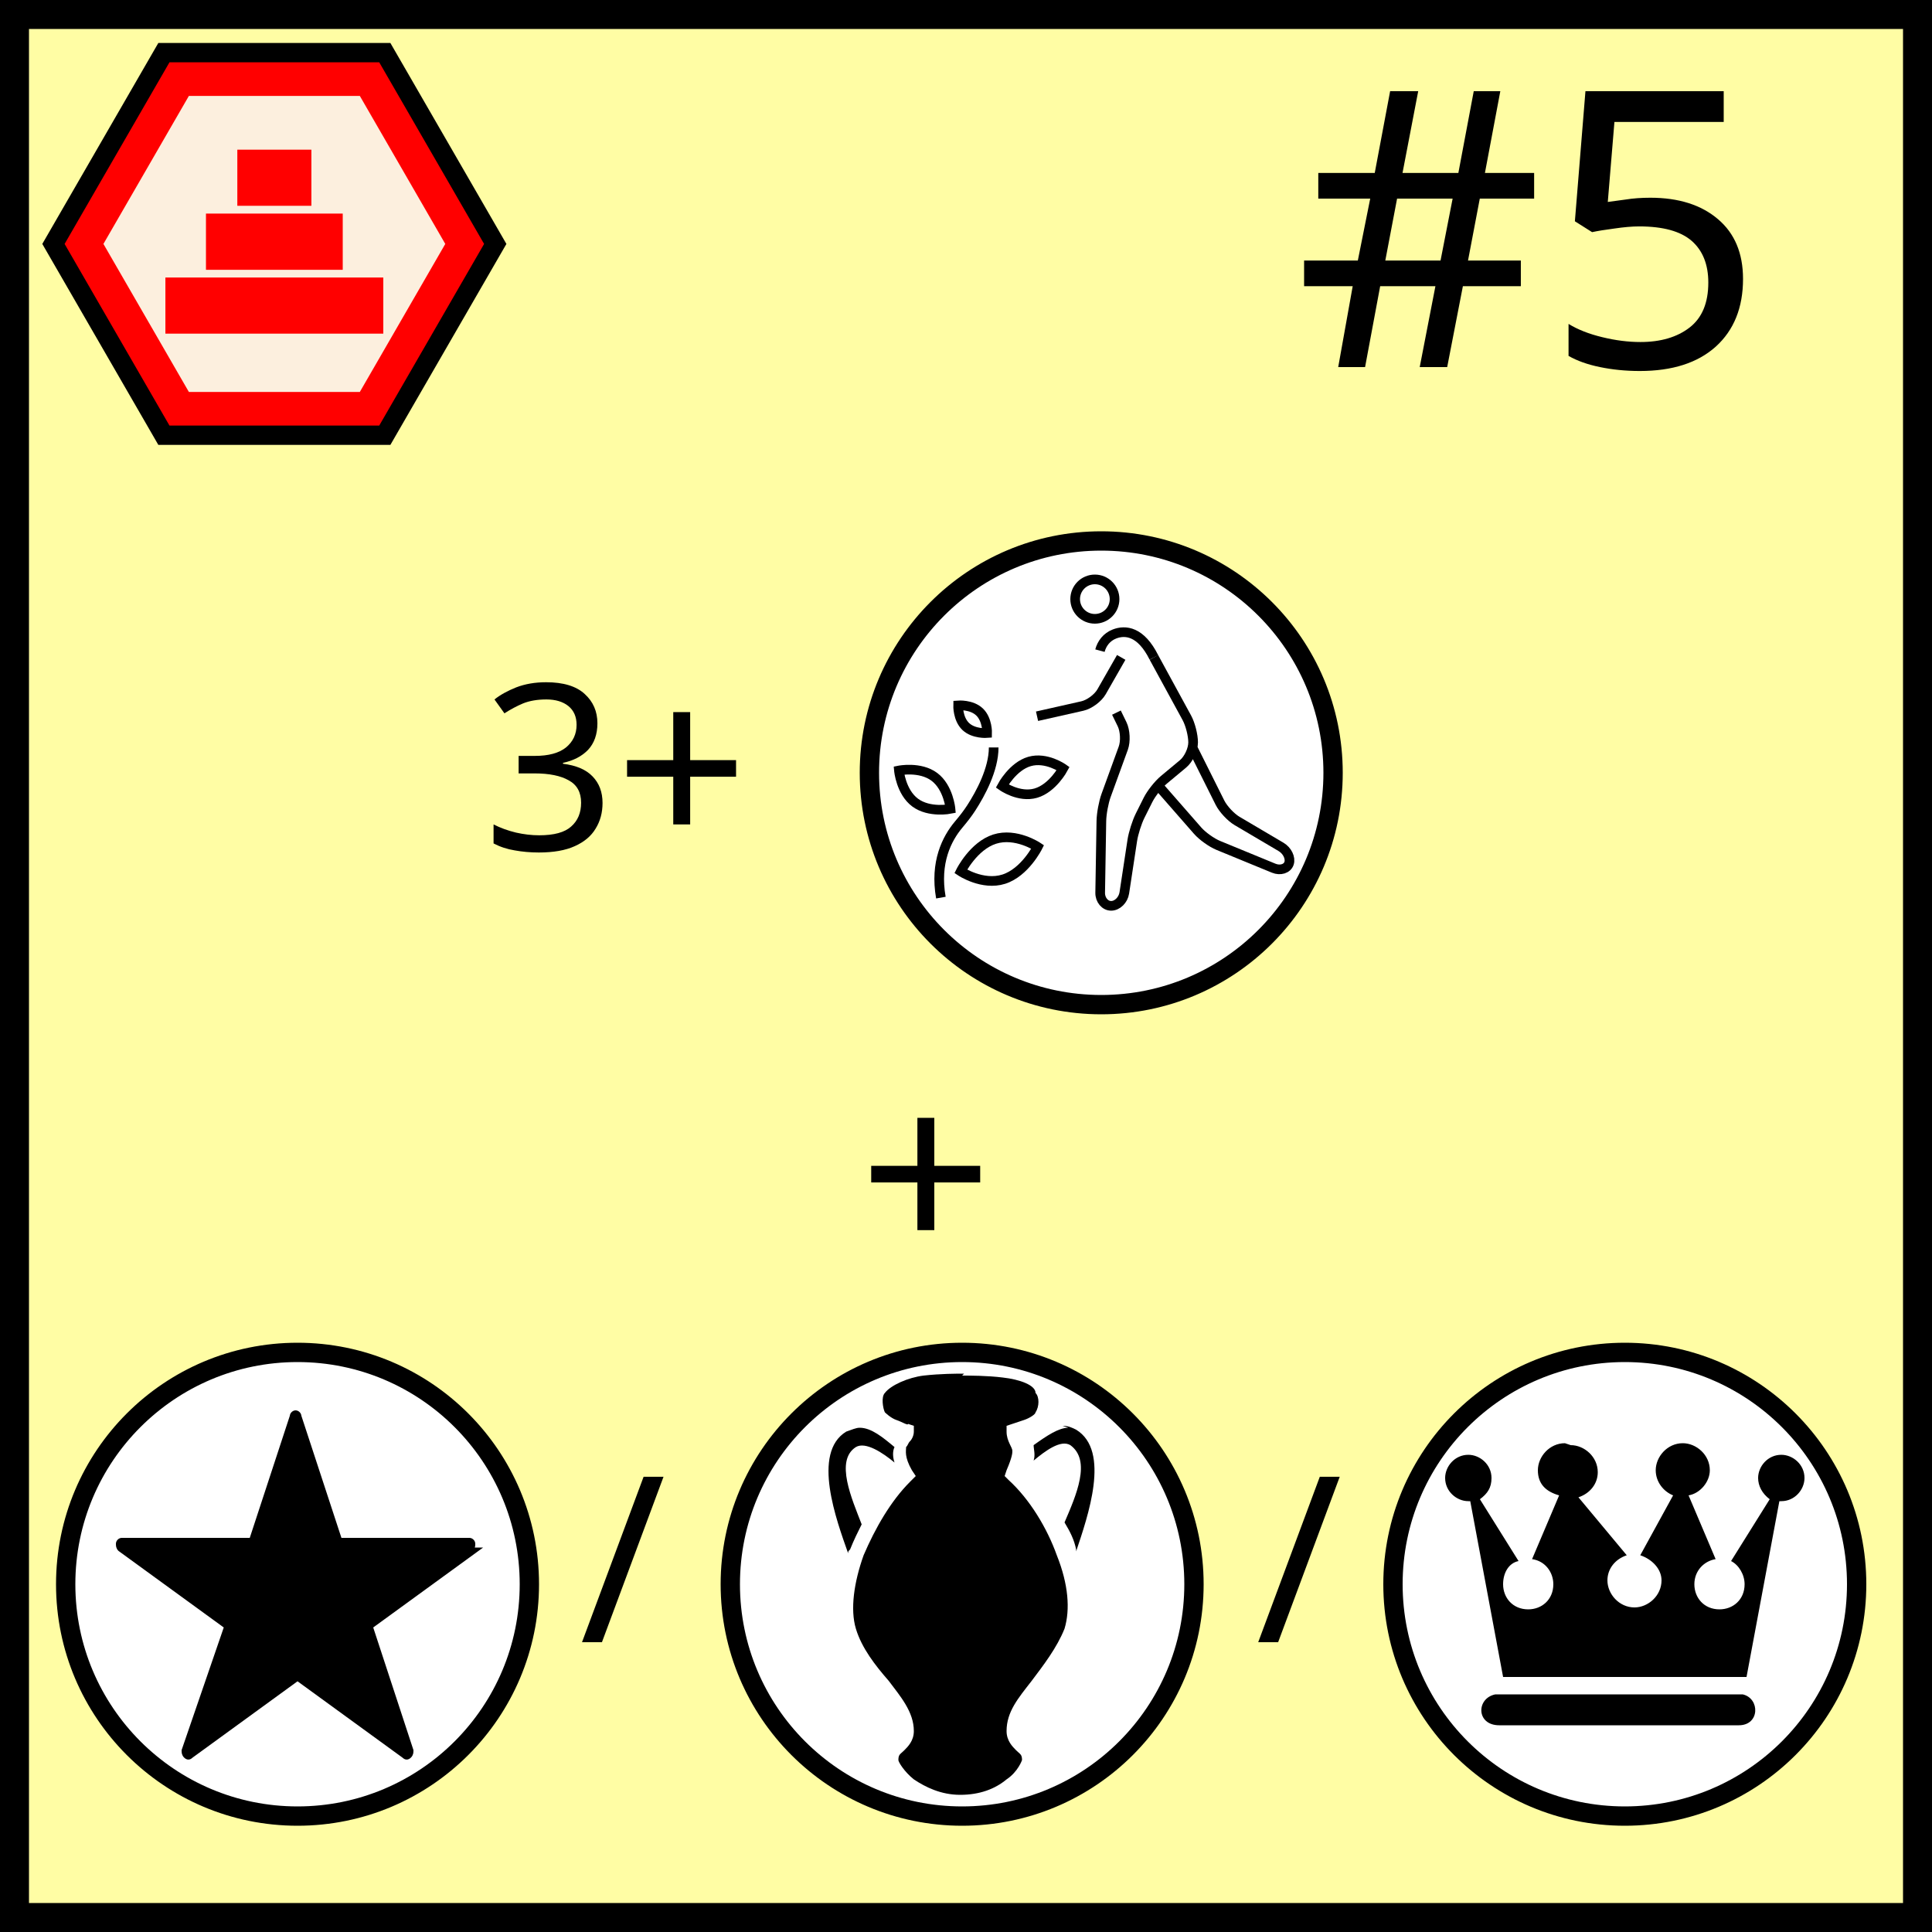
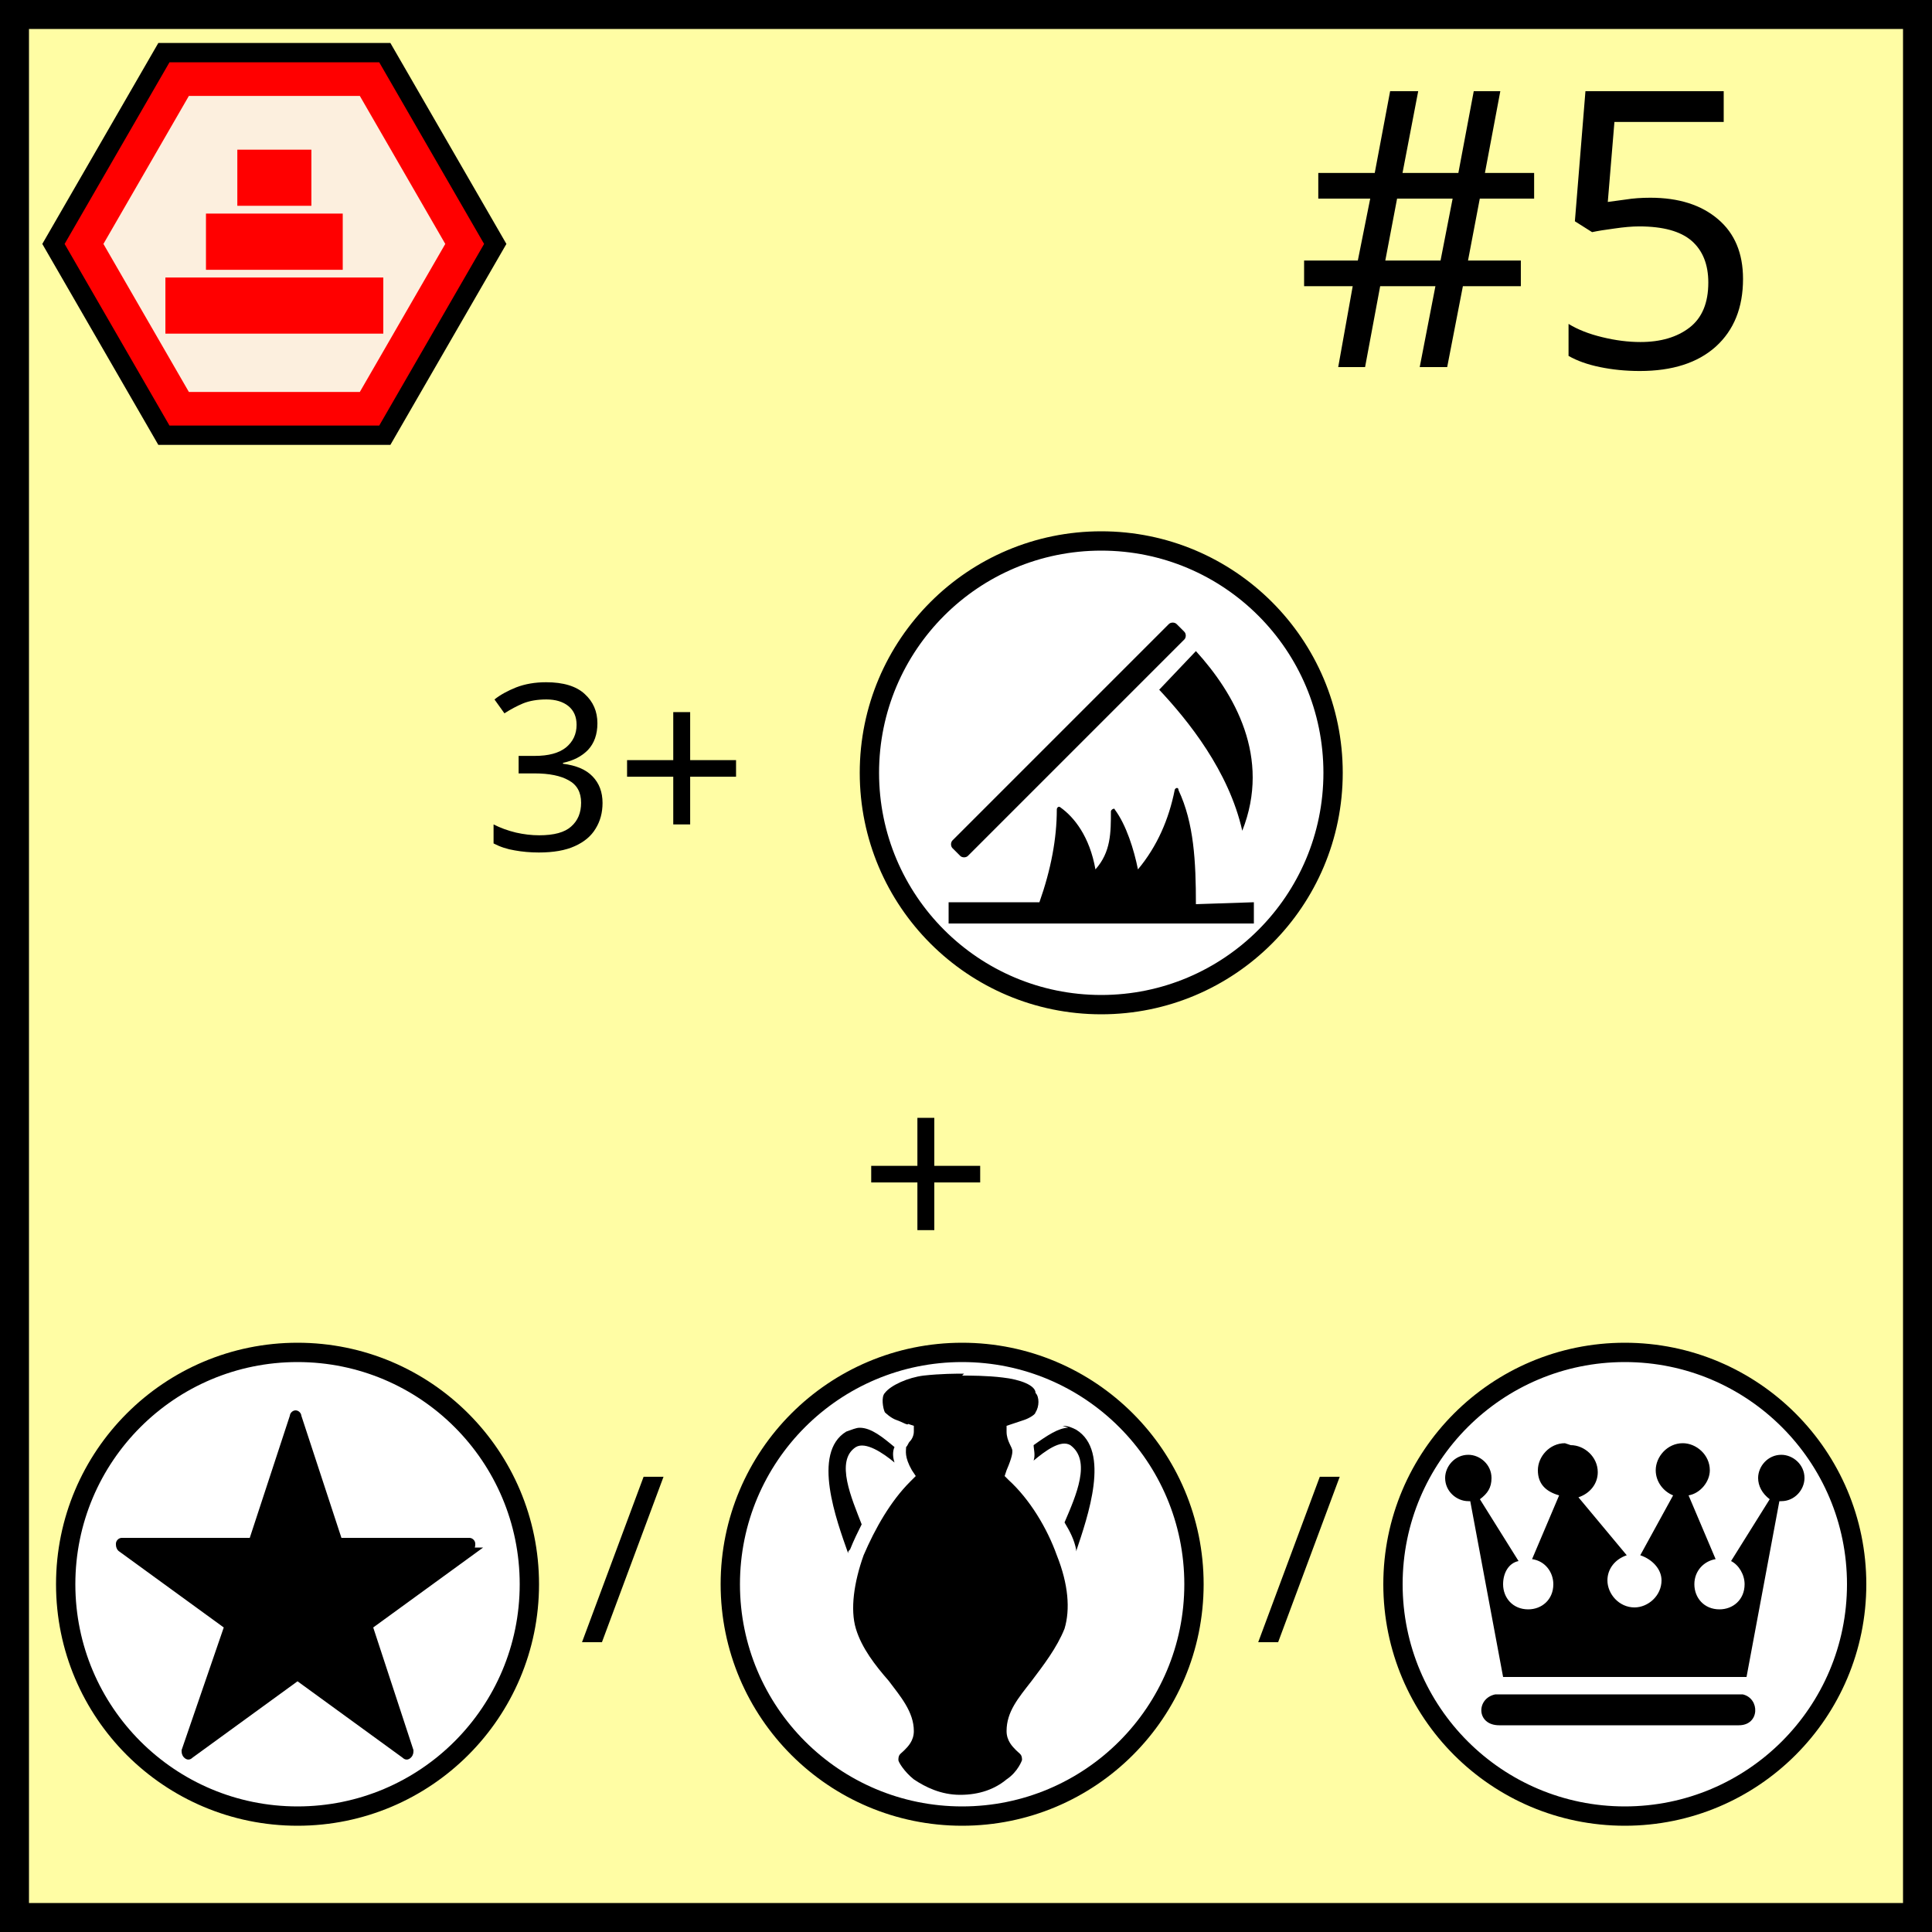
<svg xmlns="http://www.w3.org/2000/svg" height="100px" width="100px" viewbox="0 0 100 100">
  <rect style="fill:#fffda4;stroke:#000000;stroke-width:3px" x="0px" y="0px" width="100px" height="100px" />
  <g>
    <g>
      <polygon style="fill:#fcefde;stroke:#ff0000;stroke-width:2.5px" points="9.055,3.714 19.346,3.714 24.491,12.626 19.346,21.538 9.055,21.538 3.910,12.626" />
      <polygon style="fill:none;stroke:#000000;stroke-width:1px" points="8.484,2.724 19.917,2.724 25.634,12.626 19.917,22.528 8.484,22.528 2.767,12.626" />
    </g>
    <g>
      <rect style="fill:#ff0000;fill-opacity:1;stroke:none" width="11.278" height="2.905" x="8.561" y="14.364" />
      <rect style="fill:#ff0000;fill-opacity:1;stroke:none" width="7.079" height="2.91" x="10.661" y="11.055" />
      <rect style="fill:#ff0000;fill-opacity:1;stroke:none" width="3.833" height="2.905" x="12.284" y="7.747" />
    </g>
  </g>
  <text style="font-size:20px;font-family:sans-serif;fill:#000000;stroke:none" x="67" y="19">#5</text>
  <text style="font-size:12px;font-family:sans-serif;fill:#000000;stroke:none" x="25" y="44">3+</text>
  <g>
    <circle style="fill:#ffffff;stroke:#000000;stroke-width:1px" cy="40" cx="57" r="12" />
-     <path style="fill:none;stroke:#000000;stroke-width:0.5px" d="m 50.701,36.851 c 0.415,0.396 0.393,1.092 0.393,1.092 0,0 -0.694,0.055 -1.109,-0.341 -0.415,-0.396 -0.393,-1.092 -0.393,-1.092 0,0 0.695,-0.055 1.109,0.341 z" />
-     <path style="fill:none;stroke:#000000;stroke-width:0.5px" d="m 48.360,40.208 c 0.737,0.549 0.837,1.660 0.837,1.660 0,0 -1.094,0.222 -1.831,-0.327 -0.737,-0.549 -0.837,-1.660 -0.837,-1.660 0,0 1.094,-0.222 1.831,0.327 z" />
-     <path style="fill:none;stroke:#000000;stroke-width:0.5px" d="m 51.954,45.506 c -1.100,0.349 -2.226,-0.404 -2.226,-0.404 0,0 0.657,-1.320 1.757,-1.670 1.100,-0.350 2.226,0.404 2.226,0.404 0,0 -0.658,1.320 -1.757,1.670 z" />
-     <path style="fill:none;stroke:#000000;stroke-width:0.5px" d="m 53.614,41.053 c -0.872,0.250 -1.740,-0.367 -1.740,-0.367 0,0 0.545,-1.022 1.416,-1.273 0.872,-0.250 1.740,0.367 1.740,0.367 0,0 -0.546,1.022 -1.417,1.273 z" />
-     <path style="fill:none;stroke:#000000;stroke-width:0.5px" d="m 51.433,38.689 c 0,1.140 -0.689,2.400 -1.164,3.134 -0.194,0.300 -0.415,0.579 -0.645,0.852 -0.614,0.728 -1.246,1.960 -0.924,3.786" />
-     <circle style="fill:none;stroke:#000000;stroke-width:0.5px" r="1.02" cy="31.01" cx="56.67" />
-     <path style="fill:none;stroke:#000000;stroke-width:0.5px" d="m 57.786,36.885 c 0,0 0.132,0.271 0.293,0.601 0.161,0.331 0.189,0.888 0.062,1.238 l -0.891,2.450 c -0.127,0.350 -0.236,0.941 -0.243,1.313 l -0.062,3.722 c -0.006,0.372 0.250,0.677 0.568,0.677 0.319,0 0.625,-0.301 0.681,-0.669 l 0.414,-2.722 c 0.056,-0.368 0.238,-0.941 0.404,-1.275 l 0.410,-0.820 c 0.167,-0.333 0.537,-0.800 0.823,-1.039 l 0.991,-0.825 c 0.286,-0.238 0.520,-0.738 0.520,-1.110 v 0 c 0,-0.372 -0.146,-0.944 -0.324,-1.271 l -1.706,-3.128" />
-     <path style="fill:none;stroke:#000000;stroke-width:0.5px" d="M 57.019,34.704" />
-     <path style="fill:none;stroke:#000000;stroke-width:0.5px" d="m 61.756,38.765 1.389,2.779 c 0.167,0.333 0.565,0.760 0.886,0.949 l 2.275,1.342 c 0.321,0.189 0.507,0.572 0.414,0.852 -0.093,0.279 -0.451,0.392 -0.795,0.250 l -2.865,-1.178 C 62.715,43.618 62.233,43.273 61.988,42.993 l -1.923,-2.198" />
-     <path style="fill:none;stroke:#000000;stroke-width:0.5px" d="m 59.726,34.027 c -0.677,-1.354 -1.475,-1.432 -2.041,-1.212 -0.403,0.157 -0.652,0.486 -0.752,0.862" />
-     <path style="fill:none;stroke:#000000;stroke-width:0.5px" d="m 58.034,34.027 -1.018,1.781 c -0.185,0.323 -0.633,0.655 -0.996,0.736 l -2.343,0.528" />
+     <path style="fill:#000000;stroke:none" d="M 49.7,44.3 49.3,43.9 c -0.1,-0.1 -0.1,-0.3 0,-0.4 L 60.5,32.3 c 0.1,-0.1 0.3,-0.1 0.4,0 l 0.4,0.4 c 0.1,0.1 0.1,0.3 0,0.4 L 50.1,44.3 c -0.1,0.1 -0.3,0.1 -0.4,0 z" />
+     <path style="fill:#000000;stroke:none" d="m 64.9,46.7 v 1.1 H 49.1 v -1.1 h 4.7 c 0.6,-1.7 0.9,-3.3 0.9,-4.8 0,-0.1 0.1,-0.2 0.2,-0.1 0.7,0.5 1.5,1.5 1.8,3.2 0.8,-0.9 0.8,-1.9 0.8,-3.0 0,-0.1 0.2,-0.2 0.2,-0.1 0.6,0.8 1.0,2.1 1.2,3.1 1.0,-1.2 1.6,-2.6 1.9,-4.1 0,-0.1 0.2,-0.2 0.2,0 0.8,1.7 0.9,3.7 0.9,5.9 z" />
+     <path style="fill:#000000;stroke:none" d="m 64.4,43.0 c 0,0 -0.1,0 -0.1,0 -0.7,-3.1 -2.8,-5.7 -4.3,-7.3 L 61.9,33.7 c 0,0 0,0 0,0 2.0,2.2 3.9,5.5 2.4,9.3 z" />
  </g>
  <text style="font-size:12px;font-family:sans-serif;fill:#000000;stroke:none" x="44.5" y="65">+</text>
  <g>
    <circle style="fill:#ffffff;stroke:#000000;stroke-width:1px" cy="82" cx="15.4" r="12" />
    <path style="fill:#000000;stroke:#000000;stroke-width:0.2px" d="m 24.7,80.2 -5.5,4.0 2.1,6.4 c 0,0.1 0,0.2 -0.1,0.3 -0.1,0.1 -0.2,0.1 -0.3,0 l -5.5,-4.0 -5.5,4.0 c -0.1,0.1 -0.2,0.1 -0.3,0 -0.1,-0.1 -0.1,-0.2 -0.1,-0.3 l 2.2,-6.4 -5.5,-4.0 c -0.1,-0.1 -0.1,-0.2 -0.1,-0.3 0,-0.1 0.1,-0.2 0.2,-0.2 H 13.0 l 2.1,-6.4 c 0,-0.1 0.1,-0.2 0.2,-0.2 0.1,0 0.2,0.1 0.2,0.2 l 2.1,6.4 h 6.7 c 0.1,0 0.2,0.1 0.2,0.2 0,0.1 0,0.2 -0.1,0.3 z" />
  </g>
  <text style="font-size:12px;font-family:sans-serif;fill:#000000;stroke:none" x="30" y="85">/</text>
  <g>
    <circle style="fill:#ffffff;stroke:#000000;stroke-width:1px" cy="82" cx="49.8" r="12" />
    <path style="fill:#000000;stroke:none" d="m 49.9,71.1 c -0.4,0 -1.2,0 -2.1,0.1 -0.8,0.1 -1.7,0.5 -2.0,0.9 -0.2,0.2 -0.1,0.8 0,1.0 0,0 0.3,0.3 0.6,0.4 0.3,0.1 0.6,0.3 0.6,0.2 l 0.3,0.1 v 0.3 c 0,0.2 -0.1,0.4 -0.2,0.5 -0.1,0.1 -0.1,0.2 -0.2,0.3 0,0.2 -0.1,0.5 0.3,1.2 l 0.2,0.3 -0.3,0.3 c -1.0,1.0 -1.8,2.4 -2.4,3.8 -0.5,1.4 -0.7,2.8 -0.4,3.8 0.3,1.0 1.0,1.9 1.7,2.7 0.6,0.8 1.3,1.6 1.3,2.6 0,0.5 -0.3,0.8 -0.5,1.0 -0.2,0.2 -0.3,0.2 -0.3,0.5 0,0.1 0.3,0.6 0.8,1.0 0.6,0.4 1.4,0.8 2.4,0.8 1.0,0 1.8,-0.3 2.4,-0.8 0.6,-0.4 0.8,-1.0 0.8,-1.0 0,-0.3 -0.1,-0.3 -0.3,-0.5 -0.2,-0.2 -0.5,-0.5 -0.5,-1.0 0,-1.0 0.6,-1.7 1.3,-2.6 0.6,-0.8 1.3,-1.7 1.7,-2.7 0.3,-1.0 0.2,-2.3 -0.4,-3.8 -0.5,-1.4 -1.4,-2.9 -2.5,-3.9 l -0.2,-0.2 0.1,-0.3 c 0.3,-0.7 0.3,-0.9 0.3,-1.0 0,-0.2 -0.3,-0.5 -0.3,-1.0 v -0.3 l 0.3,-0.1 c 0,0 0.3,-0.1 0.6,-0.2 0.3,-0.1 0.6,-0.3 0.6,-0.4 0.2,-0.3 0.2,-0.8 0,-1.0 0,-0.4 -0.8,-0.7 -1.7,-0.8 -0.8,-0.1 -1.7,-0.1 -2.1,-0.1 z m -5.4,2.8 c -0.2,0 -0.4,0.1 -0.7,0.2 -1.8,1.1 -0.5,4.6 0.1,6.3 0,-0.1 0,-0.1 0.1,-0.2 0.2,-0.5 0.4,-0.9 0.6,-1.3 -0.5,-1.3 -1.4,-3.3 -0.3,-4.0 0.5,-0.3 1.4,0.3 2.0,0.8 -0.1,-0.3 -0.1,-0.6 0,-0.8 -0.6,-0.5 -1.2,-1.0 -1.8,-1.0 z m 10.8,0 c -0.5,0 -1.1,0.4 -1.8,0.9 0,0.2 0.1,0.5 0,0.8 0.6,-0.5 1.4,-1.1 1.9,-0.8 1.1,0.8 0.3,2.6 -0.3,4.0 0.3,0.5 0.5,0.9 0.6,1.4 0,0 0,0.1 0,0.1 0.6,-1.8 1.8,-5.2 0,-6.3 -0.2,-0.1 -0.4,-0.2 -0.7,-0.2 z" />
  </g>
  <text style="font-size:12px;font-family:sans-serif;fill:#000000;stroke:none" x="65" y="85">/</text>
  <g>
    <circle style="fill:#ffffff;stroke:#000000;stroke-width:1px" cy="82" cx="84.1" r="12" />
    <path style="fill:#000000;stroke:none" d="m 81.0,74.7 c -0.8,0 -1.4,0.7 -1.4,1.4 0,0.7 0.4,1.1 1.1,1.3 l -1.4,3.3 c 0.7,0.1 1.1,0.7 1.1,1.3 0,0.8 -0.6,1.3 -1.3,1.3 -0.8,0 -1.3,-0.6 -1.3,-1.3 0,-0.6 0.3,-1.1 0.8,-1.2 l -2.0,-3.2 c 0.4,-0.3 0.6,-0.6 0.6,-1.1 0,-0.7 -0.6,-1.2 -1.2,-1.2 -0.7,0 -1.2,0.6 -1.2,1.2 0,0.7 0.6,1.2 1.2,1.2 0,0 0,0 0.1,0 l 1.7,9.1 h 12.6 l 1.7,-9.1 c 0,0 0,0 0.1,0 0.7,0 1.2,-0.6 1.2,-1.2 0,-0.7 -0.6,-1.2 -1.2,-1.2 -0.7,0 -1.2,0.6 -1.2,1.2 0,0.4 0.2,0.8 0.6,1.1 l -2.0,3.2 c 0.4,0.2 0.7,0.7 0.7,1.2 0,0.8 -0.6,1.3 -1.3,1.3 -0.8,0 -1.3,-0.6 -1.3,-1.3 0,-0.7 0.5,-1.2 1.1,-1.3 l -1.4,-3.3 c 0.6,-0.1 1.1,-0.7 1.1,-1.3 0,-0.8 -0.7,-1.4 -1.4,-1.4 -0.8,0 -1.4,0.7 -1.4,1.4 0,0.6 0.4,1.1 0.9,1.3 l -1.7,3.1 c 0.6,0.2 1.1,0.7 1.1,1.3 0,0.8 -0.7,1.4 -1.4,1.4 -0.8,0 -1.4,-0.7 -1.4,-1.4 0,-0.6 0.4,-1.1 1.0,-1.3 l -2.5,-3.0 c 0.6,-0.2 1,-0.7 1,-1.3 0,-0.8 -0.7,-1.4 -1.4,-1.4 z m -3.6,13.0 c -1.0,0.2 -1.0,1.6 0.2,1.6 h 0.3 v 0 h 11.8 v 0 h 0.3 c 1.1,0 1.1,-1.4 0.2,-1.6 z" />
  </g>
</svg>
